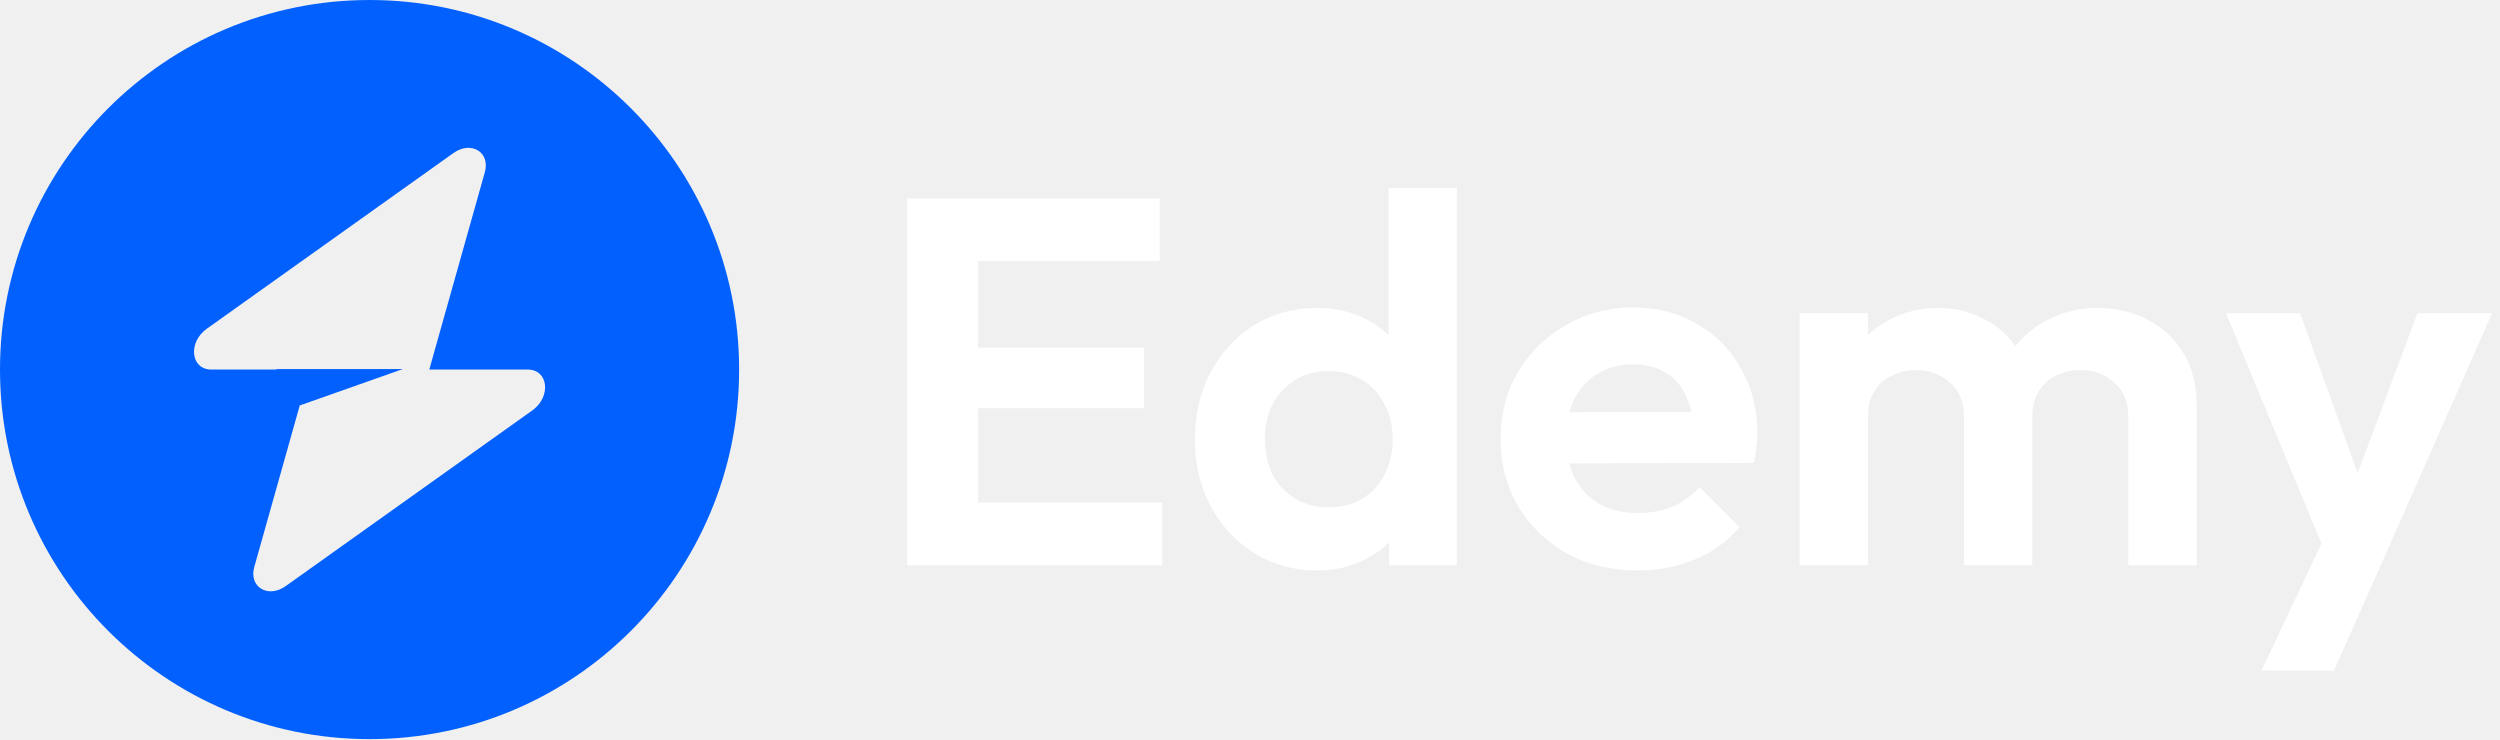
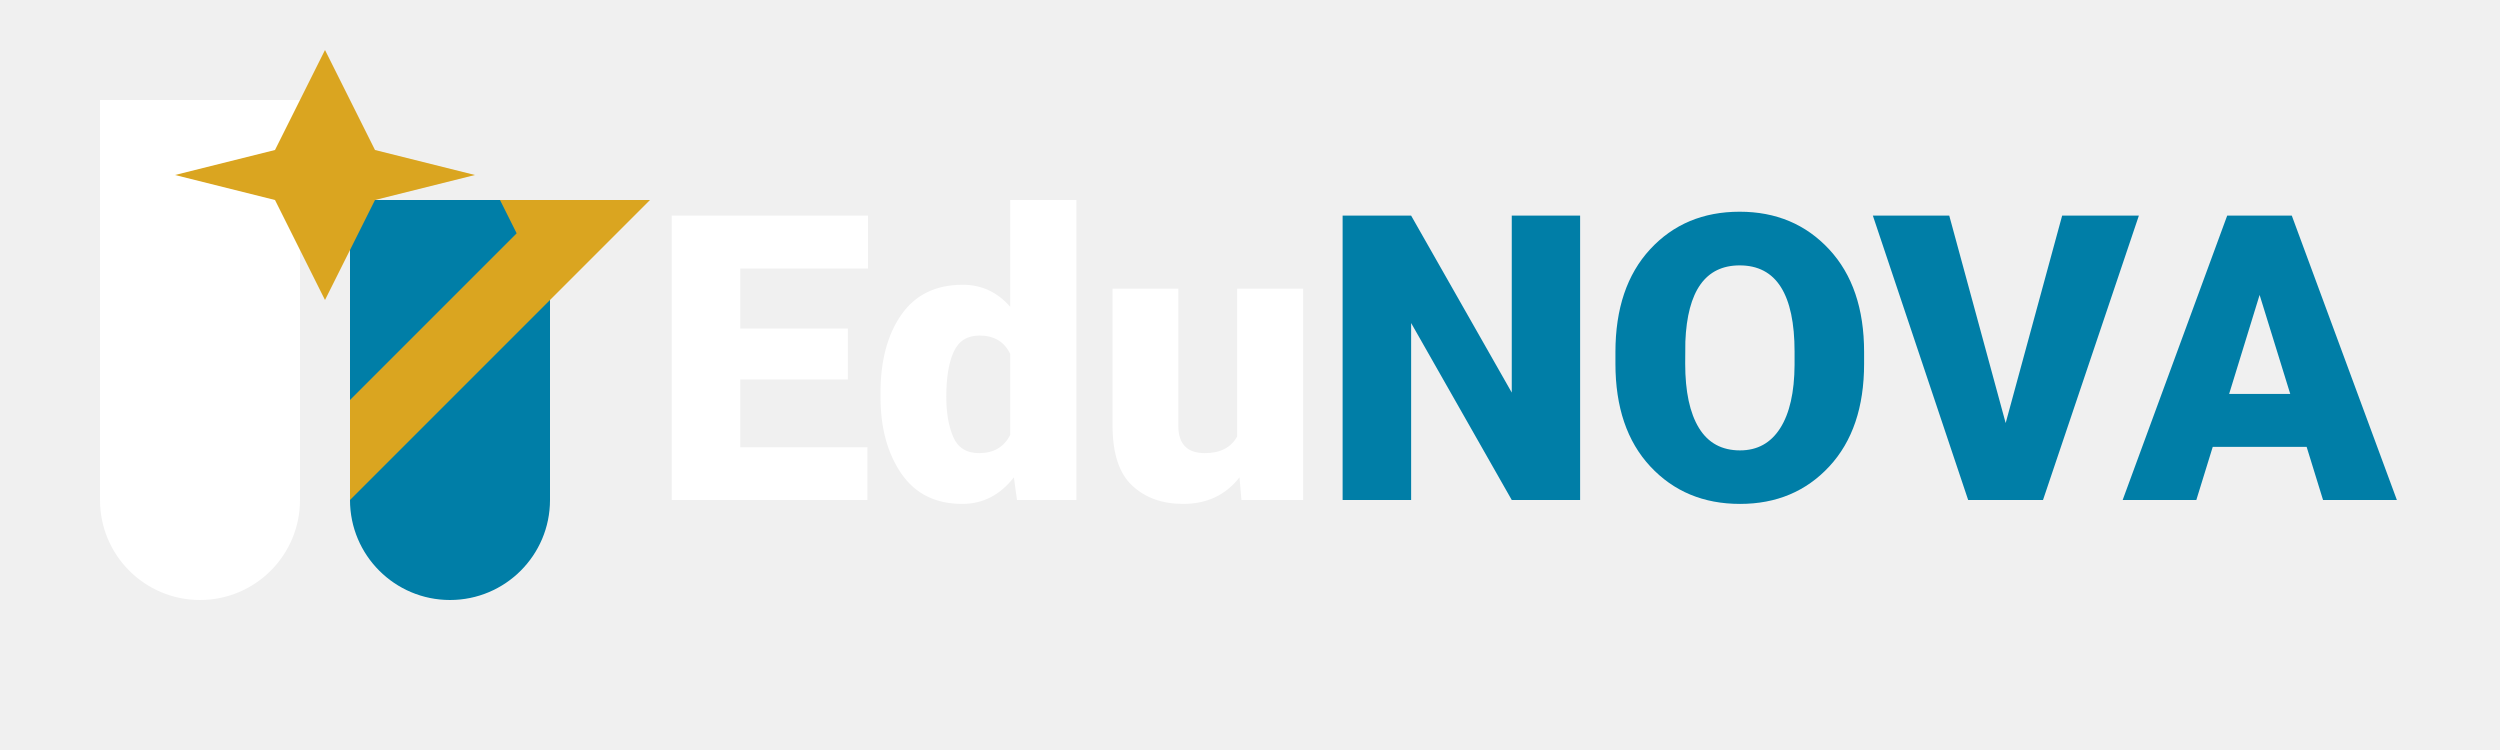
- <svg xmlns="http://www.w3.org/2000/svg" width="115" height="34" viewBox="0 0 115 34" fill="none">
-   <path fill-rule="evenodd" clip-rule="evenodd" d="M17 34C26.389 34 34 26.389 34 17C34 7.611 26.389 0 17 0C7.611 0 0 7.611 0 17C0 26.389 7.611 34 17 34ZM22.303 7.919C22.562 7.002 21.672 6.46 20.859 7.039L9.514 15.121C8.633 15.749 8.771 17 9.722 17H12.71V16.977H18.532L13.788 18.651L11.697 26.081C11.438 26.998 12.328 27.54 13.141 26.961L24.486 18.879C25.367 18.251 25.229 17 24.278 17H19.747L22.303 7.919Z" fill="#0260FF" />
-   <path d="M41.728 26V9.128H44.992V26H41.728ZM44.128 26V23.12H53.464V26H44.128ZM44.128 18.776V15.992H52.624V18.776H44.128ZM44.128 12.008V9.128H53.344V12.008H44.128ZM60.585 26.24C59.513 26.24 58.553 25.976 57.705 25.448C56.857 24.92 56.185 24.2 55.689 23.288C55.209 22.376 54.969 21.352 54.969 20.216C54.969 19.064 55.209 18.032 55.689 17.12C56.185 16.208 56.849 15.488 57.681 14.96C58.529 14.432 59.497 14.168 60.585 14.168C61.417 14.168 62.161 14.336 62.817 14.672C63.489 15.008 64.025 15.48 64.425 16.088C64.841 16.68 65.065 17.352 65.097 18.104V22.232C65.065 22.984 64.849 23.664 64.449 24.272C64.049 24.88 63.513 25.36 62.841 25.712C62.169 26.064 61.417 26.24 60.585 26.24ZM61.113 23.336C61.705 23.336 62.217 23.208 62.649 22.952C63.097 22.68 63.441 22.312 63.681 21.848C63.937 21.368 64.065 20.816 64.065 20.192C64.065 19.584 63.937 19.048 63.681 18.584C63.441 18.104 63.097 17.736 62.649 17.48C62.217 17.208 61.713 17.072 61.137 17.072C60.545 17.072 60.025 17.208 59.577 17.48C59.145 17.752 58.801 18.12 58.545 18.584C58.305 19.048 58.185 19.584 58.185 20.192C58.185 20.816 58.305 21.368 58.545 21.848C58.801 22.312 59.153 22.68 59.601 22.952C60.049 23.208 60.553 23.336 61.113 23.336ZM67.017 26H63.897V22.88L64.401 20.048L63.873 17.264V8.648H67.017V26ZM75.342 26.24C74.126 26.24 73.046 25.984 72.102 25.472C71.158 24.944 70.406 24.224 69.846 23.312C69.302 22.4 69.03 21.36 69.03 20.192C69.03 19.04 69.294 18.016 69.822 17.12C70.366 16.208 71.102 15.488 72.03 14.96C72.958 14.416 73.99 14.144 75.126 14.144C76.246 14.144 77.23 14.4 78.078 14.912C78.942 15.408 79.614 16.096 80.094 16.976C80.59 17.84 80.838 18.824 80.838 19.928C80.838 20.136 80.822 20.352 80.79 20.576C80.774 20.784 80.734 21.024 80.67 21.296L70.926 21.32V18.968L79.206 18.944L77.934 19.928C77.902 19.24 77.774 18.664 77.55 18.2C77.342 17.736 77.03 17.384 76.614 17.144C76.214 16.888 75.718 16.76 75.126 16.76C74.502 16.76 73.958 16.904 73.494 17.192C73.03 17.464 72.67 17.856 72.414 18.368C72.174 18.864 72.054 19.456 72.054 20.144C72.054 20.848 72.182 21.464 72.438 21.992C72.71 22.504 73.094 22.904 73.59 23.192C74.086 23.464 74.662 23.6 75.318 23.6C75.91 23.6 76.446 23.504 76.926 23.312C77.406 23.104 77.822 22.8 78.174 22.4L80.022 24.248C79.462 24.904 78.774 25.4 77.958 25.736C77.158 26.072 76.286 26.24 75.342 26.24ZM82.783 26V14.408H85.927V26H82.783ZM90.343 26V19.16C90.343 18.488 90.127 17.968 89.695 17.6C89.279 17.216 88.759 17.024 88.135 17.024C87.719 17.024 87.343 17.112 87.007 17.288C86.671 17.448 86.407 17.688 86.215 18.008C86.023 18.328 85.927 18.712 85.927 19.16L84.703 18.56C84.703 17.664 84.895 16.888 85.279 16.232C85.679 15.576 86.215 15.072 86.887 14.72C87.559 14.352 88.319 14.168 89.167 14.168C89.967 14.168 90.695 14.352 91.351 14.72C92.007 15.072 92.527 15.576 92.911 16.232C93.295 16.872 93.487 17.648 93.487 18.56V26H90.343ZM97.903 26V19.16C97.903 18.488 97.687 17.968 97.255 17.6C96.839 17.216 96.319 17.024 95.695 17.024C95.295 17.024 94.919 17.112 94.567 17.288C94.231 17.448 93.967 17.688 93.775 18.008C93.583 18.328 93.487 18.712 93.487 19.16L91.687 18.728C91.751 17.8 91.999 17 92.431 16.328C92.863 15.64 93.431 15.112 94.135 14.744C94.839 14.36 95.623 14.168 96.487 14.168C97.351 14.168 98.127 14.352 98.815 14.72C99.503 15.072 100.047 15.584 100.447 16.256C100.847 16.928 101.047 17.728 101.047 18.656V26H97.903ZM107.243 26.096L102.395 14.408H105.803L109.019 23.336H107.867L111.203 14.408H114.635L109.475 26.096H107.243ZM104.027 30.848L107.555 23.384L109.475 26.096L107.363 30.848H104.027Z" fill="white" />
+ <svg xmlns="http://www.w3.org/2000/svg" width="500" height="150" viewBox="0 0 500 150">
+   <text x="130" y="100" font-family="'Segoe UI', Roboto, Helvetica, Arial, sans-serif" font-weight="800" font-size="80" fill="#FFFFFF">Edu<tspan fill="#007EA7">NOVA</tspan>
+   </text>
+   <g transform="translate(20, 20)">
+     <path d="M 0,0 L 40,0 L 40,80 A 20,20 0 0 1 0,80 Z" fill="#FFFFFF" />
+     <path d="M 50,20 L 90,20 L 90,80 A 20,20 0 0 1 50,80 Z" fill="#007EA7" />
+     <polygon points="50,80 90,40 90,20 50,60" fill="#DAA520" />
+     <polygon points="80,20 110,20 90,40" fill="#DAA520" />
+     <path d="M 45,-10 L 55,10 L 75,15 L 55,20 L 45,40 L 35,20 L 15,15 L 35,10 Z" fill="#DAA520" />
+   </g>
</svg>
